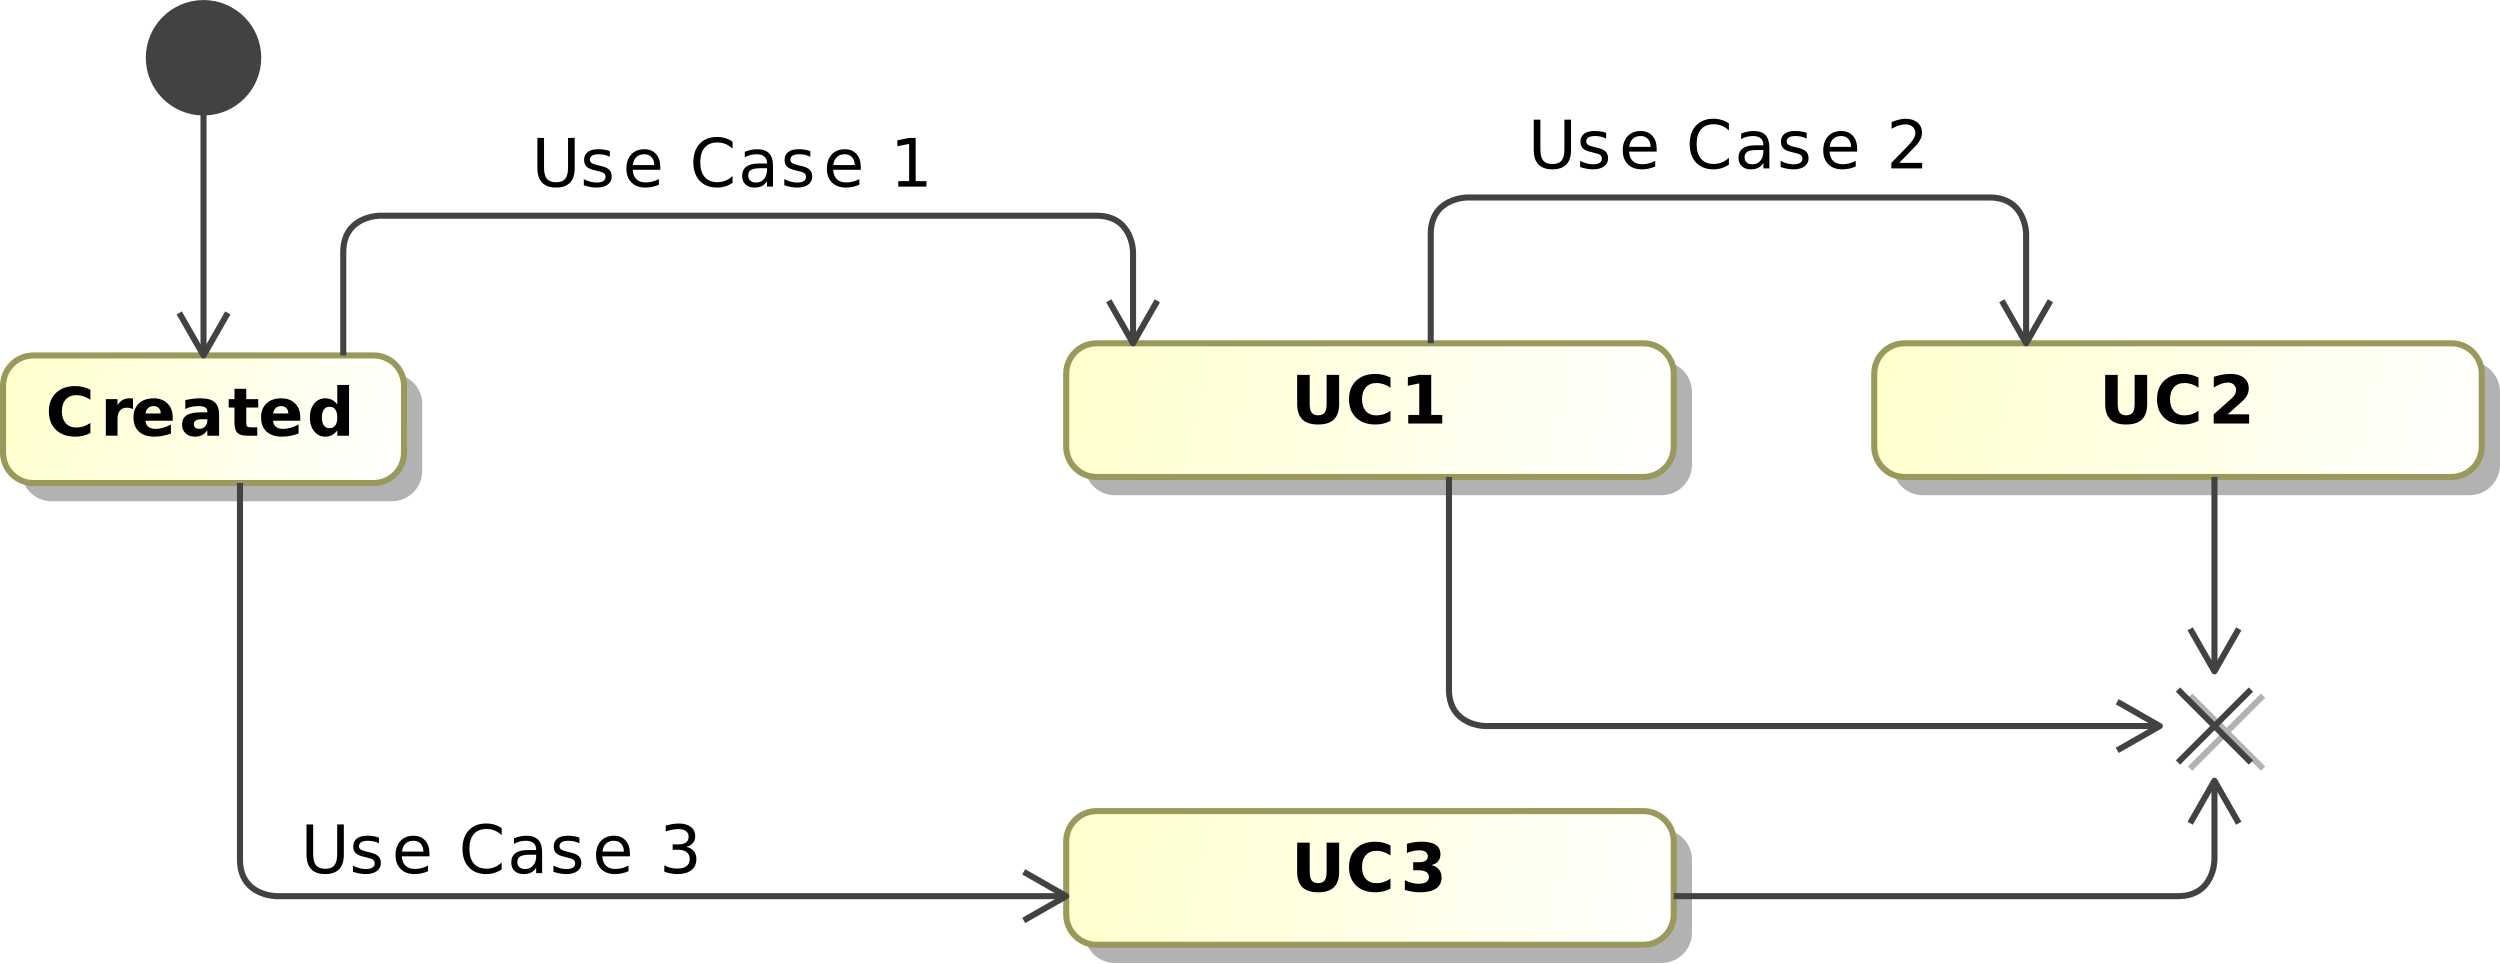
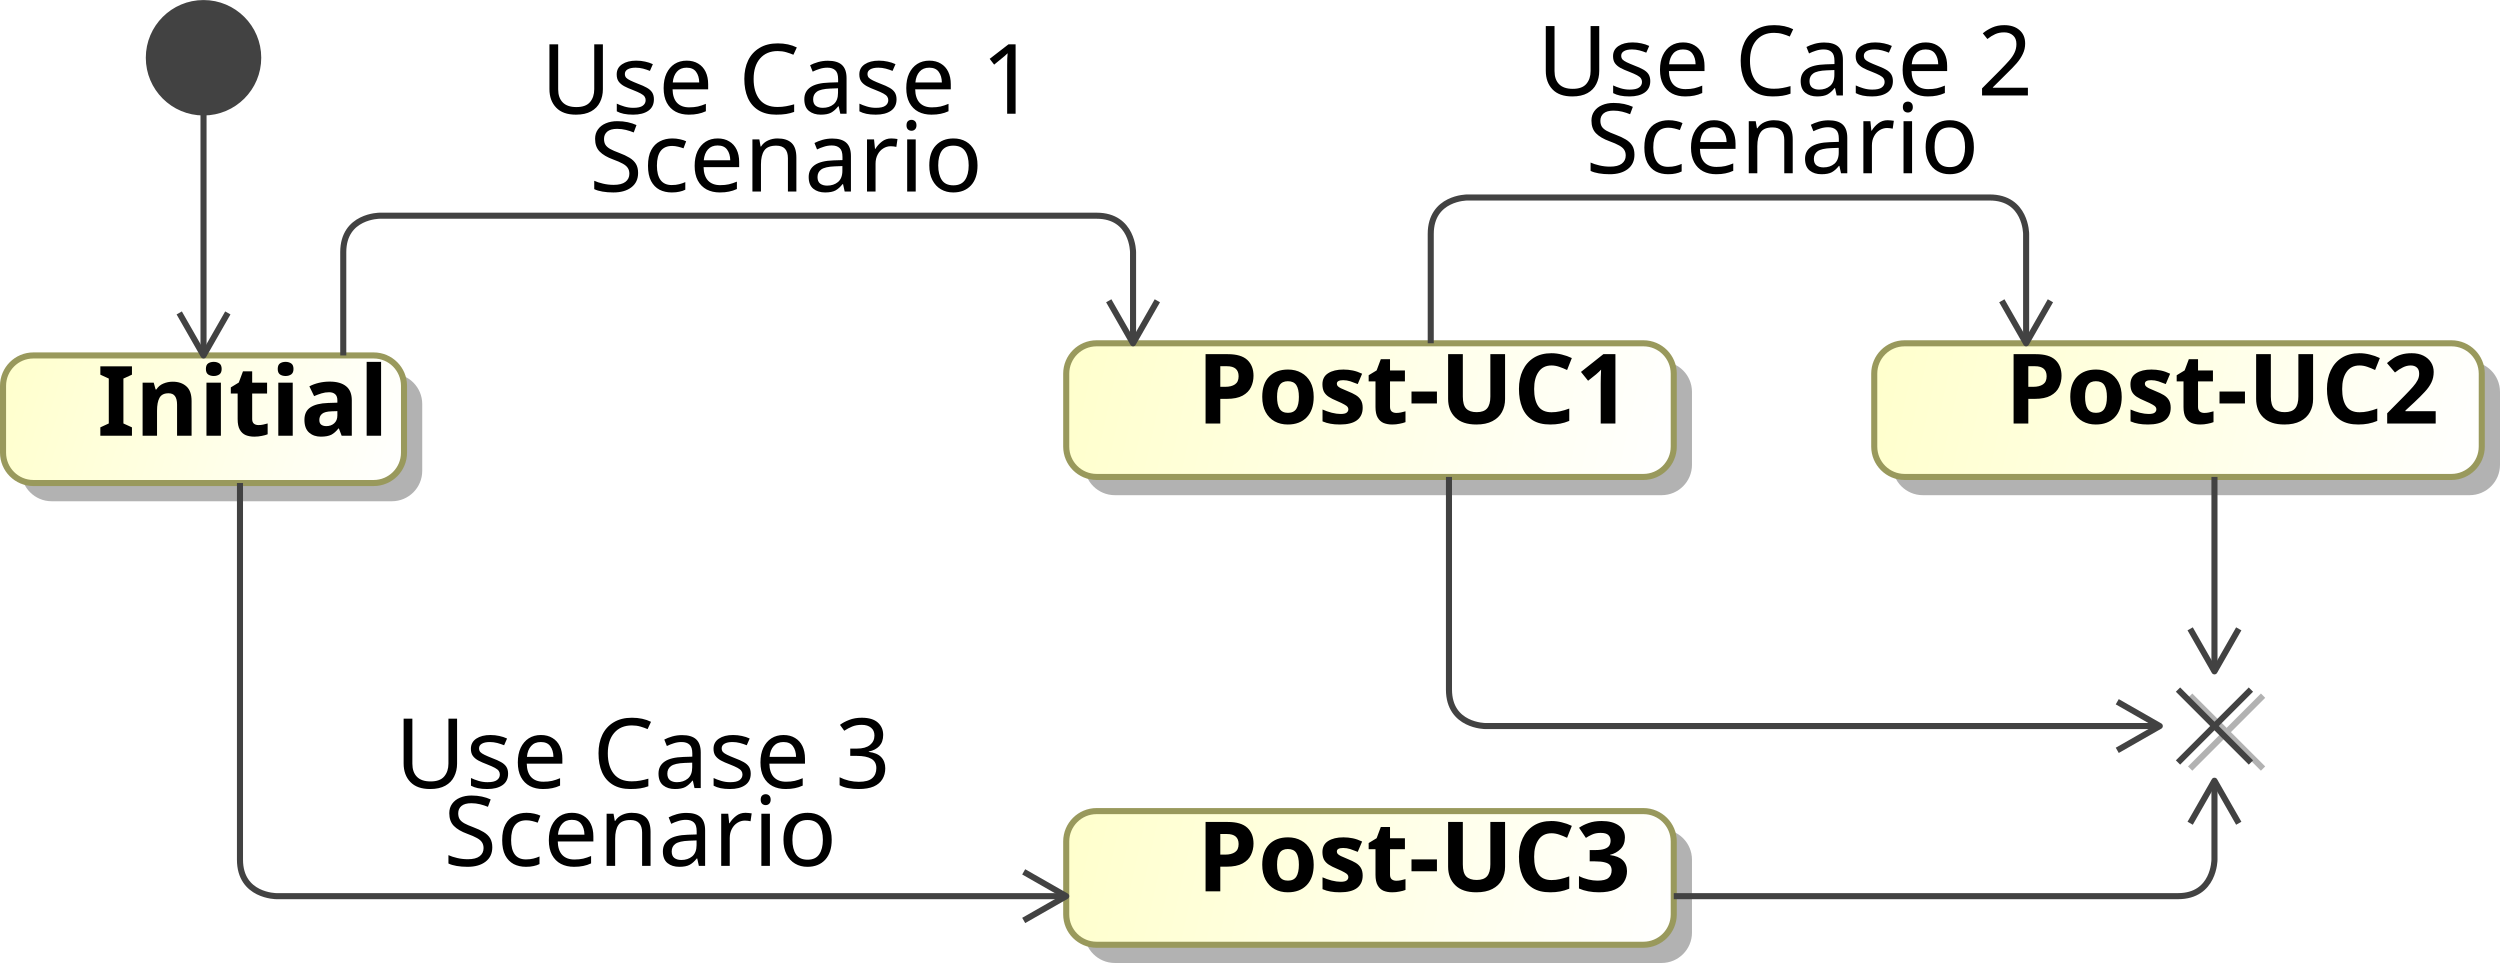
<svg xmlns="http://www.w3.org/2000/svg" width="4.286in" stroke-miterlimit="10" font-weight="normal" viewBox="0 0 411.5 158.5" height="1.651in" font-style="normal" font-size="12" id="svg2" version="1.1" style="font-style:normal;font-weight:normal;font-size:12px;font-family:Dialog;color-interpolation:auto;fill:#000000;fill-opacity:1;stroke:#000000;stroke-width:1;stroke-linecap:square;stroke-linejoin:miter;stroke-miterlimit:10;stroke-dasharray:none;stroke-dashoffset:0;stroke-opacity:1;color-rendering:auto;image-rendering:auto;shape-rendering:auto;text-rendering:auto">
  <defs id="genericDefs">
    <defs id="defs1">
-       <linearGradient spreadMethod="pad" id="linearGradient1" y2="134" y1="112" x2="450" gradientUnits="userSpaceOnUse" x1="350">
+       <linearGradient spreadMethod="pad" id="linearGradient1" y2="134" y1="112" x2="317" gradientUnits="userSpaceOnUse" x1="217">
        <stop id="stop9" offset="0%" stop-color="rgb(255,255,204)" stop-opacity="1" />
        <stop id="stop11" offset="100%" stop-color="white" stop-opacity="1" />
      </linearGradient>
-       <linearGradient spreadMethod="pad" id="linearGradient2" y2="211" y1="189" x2="317" gradientUnits="userSpaceOnUse" x1="217">
+       <linearGradient spreadMethod="pad" id="linearGradient2" y2="134" y1="112" x2="450" gradientUnits="userSpaceOnUse" x1="350">
        <stop id="stop14" offset="0%" stop-color="rgb(255,255,204)" stop-opacity="1" />
        <stop id="stop16" offset="100%" stop-color="white" stop-opacity="1" />
      </linearGradient>
-       <linearGradient spreadMethod="pad" id="linearGradient3" y2="134" y1="112" x2="317" gradientUnits="userSpaceOnUse" x1="217">
+       <linearGradient spreadMethod="pad" id="linearGradient3" y2="211" y1="189" x2="317" gradientUnits="userSpaceOnUse" x1="217">
        <stop id="stop19" offset="0%" stop-color="rgb(255,255,204)" stop-opacity="1" />
        <stop id="stop21" offset="100%" stop-color="white" stop-opacity="1" />
      </linearGradient>
      <linearGradient spreadMethod="pad" id="linearGradient4" y2="135" y1="114" x2="108" gradientUnits="userSpaceOnUse" x1="42">
        <stop id="stop24" offset="0%" stop-color="rgb(255,255,204)" stop-opacity="1" />
        <stop id="stop26" offset="100%" stop-color="white" stop-opacity="1" />
      </linearGradient>
      <clipPath id="clipPath1" clipPathUnits="userSpaceOnUse">
        <path id="path29" d="m 0,-5 485,0 0,251 L 0,246 0,-5 Z" />
      </clipPath>
      <clipPath id="clipPath2" clipPathUnits="userSpaceOnUse">
-         <path id="path32" d="M 263.942,-22.726 502.044,376.689 307.919,492.411 69.817,92.996 263.942,-22.726 Z" />
+         <path id="path32" d="M 209.578,-273.789 429.07,136.148 229.832,242.826 10.34,-167.112 209.578,-273.789 Z" />
      </clipPath>
    </defs>
  </defs>
-   <rect x="353" y="115" clip-path="url(#clipPath1)" width="100" rx="5" ry="5" height="22" id="rect66" style="fill:#b2b2b2;stroke:none;stroke-linecap:butt;stroke-linejoin:round;text-rendering:geometricPrecision" transform="translate(-41.5,-55.5)" />
-   <rect x="350" y="112" clip-path="url(#clipPath1)" width="100" rx="5" ry="5" height="22" id="rect68" style="fill:url(#linearGradient1);stroke:none;stroke-linecap:butt;stroke-linejoin:round;text-rendering:geometricPrecision" transform="translate(-41.5,-55.5)" />
-   <rect x="350" y="112" clip-path="url(#clipPath1)" width="100" rx="5" ry="5" height="22" id="rect70" style="fill:none;stroke:#99995c;stroke-linecap:butt;stroke-linejoin:round;text-rendering:geometricPrecision" transform="translate(-41.5,-55.5)" />
-   <path d="m 388.016,117.195 2.062,0 0,4.797 q 0,1 0.328,1.43 0.328,0.43 1.063,0.43 0.734,0 1.062,-0.43 0.328,-0.43 0.328,-1.43 l 0,-4.797 2.062,0 0,4.797 q 0,1.703 -0.852,2.539 -0.852,0.836 -2.602,0.836 -1.75,0 -2.602,-0.836 -0.852,-0.836 -0.852,-2.539 l 0,-4.797 z m 15.359,7.578 q -0.578,0.297 -1.195,0.445 -0.617,0.148 -1.289,0.148 -2,0 -3.172,-1.117 -1.172,-1.117 -1.172,-3.039 0,-1.922 1.172,-3.047 1.172,-1.125 3.172,-1.125 0.672,0 1.289,0.156 0.617,0.156 1.195,0.453 l 0,1.656 q -0.578,-0.391 -1.141,-0.578 -0.562,-0.188 -1.172,-0.188 -1.109,0 -1.742,0.711 -0.633,0.711 -0.633,1.961 0,1.234 0.633,1.945 0.633,0.711 1.742,0.711 0.609,0 1.172,-0.18 0.562,-0.18 1.141,-0.57 l 0,1.656 z m 4.797,-1.078 3.531,0 0,1.516 -5.828,0 0,-1.516 2.922,-2.594 q 0.391,-0.344 0.578,-0.688 0.188,-0.344 0.188,-0.703 0,-0.562 -0.375,-0.906 -0.375,-0.344 -1,-0.344 -0.484,0 -1.062,0.203 -0.578,0.203 -1.234,0.609 l 0,-1.75 q 0.703,-0.234 1.383,-0.359 0.68,-0.125 1.336,-0.125 1.438,0 2.234,0.641 0.797,0.641 0.797,1.766 0,0.656 -0.336,1.227 -0.336,0.57 -1.43,1.508 l -1.703,1.516 z" clip-path="url(#clipPath1)" id="path72" style="fill:#000000;stroke:none;stroke-linecap:butt;stroke-linejoin:round;text-rendering:geometricPrecision" transform="translate(-41.5,-55.5)" />
-   <rect x="220" y="192" clip-path="url(#clipPath1)" width="100" rx="5" ry="5" height="22" id="rect74" style="fill:#b2b2b2;stroke:none;stroke-linecap:butt;stroke-linejoin:round;text-rendering:geometricPrecision" transform="translate(-41.5,-55.5)" />
-   <rect x="217" y="189" clip-path="url(#clipPath1)" width="100" rx="5" ry="5" height="22" id="rect76" style="fill:url(#linearGradient2);stroke:none;stroke-linecap:butt;stroke-linejoin:round;text-rendering:geometricPrecision" transform="translate(-41.5,-55.5)" />
-   <rect x="217" y="189" clip-path="url(#clipPath1)" width="100" rx="5" ry="5" height="22" id="rect78" style="fill:none;stroke:#99995c;stroke-linecap:butt;stroke-linejoin:round;text-rendering:geometricPrecision" transform="translate(-41.5,-55.5)" />
-   <path d="m 255.016,194.195 2.062,0 0,4.797 q 0,1 0.328,1.43 0.328,0.43 1.063,0.43 0.734,0 1.062,-0.43 0.328,-0.43 0.328,-1.43 l 0,-4.797 2.062,0 0,4.797 q 0,1.703 -0.852,2.539 -0.852,0.836 -2.602,0.836 -1.75,0 -2.602,-0.836 -0.852,-0.836 -0.852,-2.539 l 0,-4.797 z m 15.359,7.578 q -0.578,0.297 -1.195,0.445 -0.617,0.148 -1.289,0.148 -2,0 -3.172,-1.117 -1.172,-1.117 -1.172,-3.039 0,-1.922 1.172,-3.047 1.172,-1.125 3.172,-1.125 0.672,0 1.289,0.156 0.617,0.156 1.195,0.453 l 0,1.656 q -0.578,-0.391 -1.141,-0.578 -0.562,-0.188 -1.172,-0.188 -1.109,0 -1.742,0.711 -0.633,0.711 -0.633,1.961 0,1.234 0.633,1.945 0.633,0.711 1.742,0.711 0.609,0 1.172,-0.18 0.562,-0.18 1.141,-0.57 l 0,1.656 z m 6.75,-3.891 q 0.812,0.219 1.234,0.734 0.422,0.516 0.422,1.312 0,1.203 -0.914,1.82 -0.914,0.617 -2.664,0.617 -0.625,0 -1.242,-0.102 -0.617,-0.102 -1.226,-0.289 l 0,-1.609 q 0.578,0.297 1.148,0.445 0.57,0.148 1.133,0.148 0.812,0 1.25,-0.289 0.438,-0.289 0.438,-0.82 0,-0.547 -0.445,-0.828 -0.445,-0.281 -1.32,-0.281 l -0.828,0 0,-1.328 0.875,0 q 0.781,0 1.156,-0.242 0.375,-0.242 0.375,-0.742 0,-0.469 -0.367,-0.719 -0.367,-0.25 -1.039,-0.25 -0.5,0 -1.016,0.109 -0.516,0.109 -1.016,0.328 l 0,-1.516 q 0.609,-0.172 1.211,-0.258 0.602,-0.086 1.18,-0.086 1.562,0 2.344,0.516 0.781,0.516 0.781,1.547 0,0.703 -0.375,1.156 -0.375,0.453 -1.094,0.625 z" clip-path="url(#clipPath1)" id="path80" style="fill:#000000;stroke:none;stroke-linecap:butt;stroke-linejoin:round;text-rendering:geometricPrecision" transform="translate(-41.5,-55.5)" />
-   <rect x="220" y="115" clip-path="url(#clipPath1)" width="100" rx="5" ry="5" height="22" id="rect82" style="fill:#b2b2b2;stroke:none;stroke-linecap:butt;stroke-linejoin:round;text-rendering:geometricPrecision" transform="translate(-41.5,-55.5)" />
-   <rect x="217" y="112" clip-path="url(#clipPath1)" width="100" rx="5" ry="5" height="22" id="rect84" style="fill:url(#linearGradient3);stroke:none;stroke-linecap:butt;stroke-linejoin:round;text-rendering:geometricPrecision" transform="translate(-41.5,-55.5)" />
-   <rect x="217" y="112" clip-path="url(#clipPath1)" width="100" rx="5" ry="5" height="22" id="rect86" style="fill:none;stroke:#99995c;stroke-linecap:butt;stroke-linejoin:round;text-rendering:geometricPrecision" transform="translate(-41.5,-55.5)" />
-   <path d="m 255.016,117.195 2.062,0 0,4.797 q 0,1 0.328,1.43 0.328,0.43 1.063,0.43 0.734,0 1.062,-0.43 0.328,-0.43 0.328,-1.43 l 0,-4.797 2.062,0 0,4.797 q 0,1.703 -0.852,2.539 -0.852,0.836 -2.602,0.836 -1.75,0 -2.602,-0.836 -0.852,-0.836 -0.852,-2.539 l 0,-4.797 z m 15.359,7.578 q -0.578,0.297 -1.195,0.445 -0.617,0.148 -1.289,0.148 -2,0 -3.172,-1.117 -1.172,-1.117 -1.172,-3.039 0,-1.922 1.172,-3.047 1.172,-1.125 3.172,-1.125 0.672,0 1.289,0.156 0.617,0.156 1.195,0.453 l 0,1.656 q -0.578,-0.391 -1.141,-0.578 -0.562,-0.188 -1.172,-0.188 -1.109,0 -1.742,0.711 -0.633,0.711 -0.633,1.961 0,1.234 0.633,1.945 0.633,0.711 1.742,0.711 0.609,0 1.172,-0.18 0.562,-0.18 1.141,-0.57 l 0,1.656 z m 2.922,-0.984 1.812,0 0,-5.188 -1.875,0.391 0,-1.406 1.875,-0.391 1.969,0 0,6.594 1.812,0 0,1.422 -5.594,0 0,-1.422 z" clip-path="url(#clipPath1)" id="path88" style="fill:#000000;stroke:none;stroke-linecap:butt;stroke-linejoin:round;text-rendering:geometricPrecision" transform="translate(-41.5,-55.5)" />
-   <rect x="45" y="117" clip-path="url(#clipPath1)" width="66" rx="5" ry="5" height="21" id="rect90" style="fill:#b2b2b2;stroke:none;stroke-linecap:butt;stroke-linejoin:round;text-rendering:geometricPrecision" transform="translate(-41.5,-55.5)" />
-   <rect x="42" y="114" clip-path="url(#clipPath1)" width="66" rx="5" ry="5" height="21" id="rect92" style="fill:url(#linearGradient4);stroke:none;stroke-linecap:butt;stroke-linejoin:round;text-rendering:geometricPrecision" transform="translate(-41.5,-55.5)" />
-   <rect x="42" y="114" clip-path="url(#clipPath1)" width="66" rx="5" ry="5" height="21" id="rect94" style="fill:none;stroke:#99995c;stroke-linecap:butt;stroke-linejoin:round;text-rendering:geometricPrecision" transform="translate(-41.5,-55.5)" />
-   <path d="m 56.375,126.773 q -0.578,0.297 -1.195,0.445 -0.617,0.148 -1.289,0.148 -2,0 -3.172,-1.117 -1.172,-1.117 -1.172,-3.039 0,-1.922 1.172,-3.047 1.172,-1.125 3.172,-1.125 0.672,0 1.289,0.156 0.617,0.156 1.195,0.453 l 0,1.656 q -0.578,-0.391 -1.141,-0.578 -0.562,-0.188 -1.172,-0.188 -1.109,0 -1.742,0.711 -0.633,0.711 -0.633,1.961 0,1.234 0.633,1.945 0.633,0.711 1.742,0.711 0.609,0 1.172,-0.18 0.562,-0.18 1.141,-0.57 l 0,1.656 z m 7.016,-3.938 q -0.25,-0.125 -0.5,-0.18 -0.25,-0.055 -0.5,-0.055 -0.75,0 -1.148,0.476 -0.398,0.477 -0.398,1.367 l 0,2.766 -1.922,0 0,-6.016 1.922,0 0,0.984 q 0.375,-0.594 0.852,-0.859 0.477,-0.266 1.149,-0.266 0.109,0 0.219,0.008 0.109,0.008 0.328,0.023 l 0,1.75 z m 6.531,1.344 0,0.562 -4.484,0 q 0.062,0.672 0.484,1.008 0.422,0.336 1.172,0.336 0.609,0 1.242,-0.18 0.633,-0.18 1.305,-0.539 l 0,1.484 q -0.672,0.25 -1.359,0.383 -0.687,0.133 -1.359,0.133 -1.641,0 -2.547,-0.828 -0.906,-0.828 -0.906,-2.328 0,-1.469 0.891,-2.312 0.891,-0.844 2.453,-0.844 1.406,0 2.258,0.852 0.852,0.852 0.852,2.273 z m -1.969,-0.625 q 0,-0.562 -0.32,-0.891 -0.32,-0.328 -0.836,-0.328 -0.562,0 -0.906,0.312 -0.344,0.312 -0.438,0.906 l 2.5,0 z m 6.672,0.953 q -0.609,0 -0.914,0.203 -0.305,0.203 -0.305,0.594 0,0.375 0.25,0.578 0.25,0.203 0.672,0.203 0.547,0 0.922,-0.391 0.375,-0.391 0.375,-0.969 l 0,-0.219 -1,0 z m 2.938,-0.734 0,3.438 -1.938,0 0,-0.891 q -0.391,0.547 -0.875,0.797 -0.484,0.25 -1.172,0.25 -0.938,0 -1.523,-0.547 -0.586,-0.547 -0.586,-1.422 0,-1.047 0.727,-1.539 0.727,-0.492 2.289,-0.492 l 1.141,0 0,-0.156 q 0,-0.453 -0.359,-0.664 -0.359,-0.211 -1.125,-0.211 -0.625,0 -1.156,0.117 -0.531,0.117 -0.984,0.367 l 0,-1.469 q 0.609,-0.141 1.234,-0.219 0.625,-0.078 1.25,-0.078 1.625,0 2.352,0.641 0.727,0.641 0.727,2.078 z m 4.469,-4.281 0,1.703 1.969,0 0,1.375 -1.969,0 0,2.547 q 0,0.422 0.164,0.57 0.164,0.148 0.648,0.148 l 1,0 0,1.375 -1.656,0 q -1.141,0 -1.617,-0.476 -0.476,-0.477 -0.476,-1.617 l 0,-2.547 -0.953,0 0,-1.375 0.953,0 0,-1.703 1.937,0 z m 8.891,4.688 0,0.562 -4.484,0 q 0.062,0.672 0.484,1.008 0.422,0.336 1.172,0.336 0.609,0 1.242,-0.18 0.633,-0.18 1.305,-0.539 l 0,1.484 q -0.672,0.25 -1.359,0.383 -0.687,0.133 -1.359,0.133 -1.641,0 -2.547,-0.828 -0.906,-0.828 -0.906,-2.328 0,-1.469 0.891,-2.312 0.891,-0.844 2.453,-0.844 1.406,0 2.258,0.852 0.852,0.852 0.852,2.273 z m -1.969,-0.625 q 0,-0.562 -0.32,-0.891 -0.32,-0.328 -0.836,-0.328 -0.562,0 -0.906,0.312 -0.344,0.312 -0.438,0.906 l 2.5,0 z m 8.062,-1.484 0,-3.219 1.938,0 0,8.359 -1.938,0 0,-0.875 q -0.391,0.531 -0.875,0.781 -0.484,0.25 -1.109,0.25 -1.109,0 -1.82,-0.883 -0.711,-0.883 -0.711,-2.273 0,-1.391 0.711,-2.273 0.711,-0.883 1.82,-0.883 0.625,0 1.109,0.25 0.484,0.25 0.875,0.766 z m -1.266,3.906 q 0.609,0 0.938,-0.453 0.328,-0.453 0.328,-1.312 0,-0.859 -0.328,-1.312 -0.328,-0.453 -0.938,-0.453 -0.609,0 -0.938,0.453 -0.328,0.453 -0.328,1.312 0,0.859 0.328,1.312 0.328,0.453 0.938,0.453 z" clip-path="url(#clipPath1)" id="path96" style="fill:#000000;stroke:none;stroke-linecap:butt;stroke-linejoin:round;text-rendering:geometricPrecision" transform="translate(-41.5,-55.5)" />
-   <line clip-path="url(#clipPath1)" x1="402" x2="414" y1="170" y2="182" id="line98" style="fill:none;stroke:#b2b2b2;stroke-linecap:butt;stroke-linejoin:round;text-rendering:geometricPrecision" transform="translate(-41.5,-55.5)" />
-   <line clip-path="url(#clipPath1)" x1="414" x2="402" y1="170" y2="182" id="line100" style="fill:none;stroke:#b2b2b2;stroke-linecap:butt;stroke-linejoin:round;text-rendering:geometricPrecision" transform="translate(-41.5,-55.5)" />
-   <line y2="181" x1="400" clip-path="url(#clipPath1)" x2="412" y1="169" id="line102" style="fill:none;stroke:#424242;stroke-linecap:butt;stroke-linejoin:round;text-rendering:geometricPrecision" transform="translate(-41.5,-55.5)" />
-   <line y2="181" x1="412" clip-path="url(#clipPath1)" x2="400" y1="169" id="line104" style="fill:none;stroke:#424242;stroke-linecap:butt;stroke-linejoin:round;text-rendering:geometricPrecision" transform="translate(-41.5,-55.5)" />
-   <circle r="9" clip-path="url(#clipPath1)" cx="75" cy="65" id="circle106" style="fill:#424242;stroke:none;stroke-linecap:butt;stroke-linejoin:round;text-rendering:geometricPrecision" transform="translate(-41.5,-55.5)" />
-   <circle r="9" clip-path="url(#clipPath1)" cx="75" cy="65" id="circle108" style="fill:none;stroke:#424242;stroke-linecap:butt;stroke-linejoin:round;text-rendering:geometricPrecision" transform="translate(-41.5,-55.5)" />
-   <path d="m 210,207 7,-4 -7,-4" clip-path="url(#clipPath1)" id="path110" style="fill:none;stroke:#424242;stroke-linecap:butt;stroke-linejoin:round;text-rendering:geometricPrecision" transform="translate(-41.5,-55.5)" />
-   <path d="m 217,203 -130,0 c 0,0 -6,0 -6,-6 m 0,0 0,-62" clip-path="url(#clipPath1)" id="path112" style="fill:none;stroke:#424242;stroke-linecap:butt;stroke-linejoin:round;text-rendering:geometricPrecision" transform="translate(-41.5,-55.5)" />
-   <path d="m 91.953,191.195 1.094,0 0,4.875 q 0,1.281 0.469,1.852 0.469,0.57 1.516,0.57 1.047,0 1.508,-0.57 Q 97,197.351 97,196.07 l 0,-4.875 1.094,0 0,5 q 0,1.578 -0.773,2.375 -0.773,0.797 -2.289,0.797 -1.516,0 -2.297,-0.797 -0.781,-0.797 -0.781,-2.375 l 0,-5 z m 11.922,2.172 0,0.938 q -0.422,-0.219 -0.875,-0.32 -0.453,-0.102 -0.938,-0.102 -0.734,0 -1.102,0.227 -0.367,0.227 -0.367,0.664 0,0.344 0.266,0.539 0.266,0.195 1.062,0.383 l 0.328,0.078 q 1.062,0.219 1.5,0.633 0.438,0.414 0.438,1.148 0,0.828 -0.656,1.32 -0.656,0.492 -1.828,0.492 -0.484,0 -1.008,-0.094 -0.523,-0.094 -1.101,-0.281 l 0,-1.016 q 0.547,0.281 1.078,0.422 0.531,0.141 1.062,0.141 0.688,0 1.062,-0.242 0.375,-0.242 0.375,-0.664 0,-0.406 -0.266,-0.625 -0.266,-0.219 -1.187,-0.406 l -0.344,-0.094 q -0.922,-0.188 -1.328,-0.586 -0.406,-0.399 -0.406,-1.102 0,-0.844 0.602,-1.305 0.602,-0.461 1.711,-0.461 0.547,0 1.031,0.078 0.484,0.078 0.891,0.234 z m 8.312,2.594 0,0.484 -4.547,0 q 0.062,1.016 0.609,1.547 0.547,0.531 1.531,0.531 0.578,0 1.109,-0.141 0.531,-0.141 1.062,-0.406 l 0,0.922 q -0.531,0.234 -1.094,0.352 -0.562,0.117 -1.125,0.117 -1.453,0 -2.289,-0.836 -0.836,-0.836 -0.836,-2.273 0,-1.469 0.797,-2.336 0.797,-0.867 2.156,-0.867 1.203,0 1.914,0.781 0.711,0.781 0.711,2.125 z m -1,-0.297 q 0,-0.812 -0.445,-1.297 -0.445,-0.484 -1.18,-0.484 -0.828,0 -1.32,0.469 -0.492,0.469 -0.57,1.312 l 3.516,0 z m 12.891,-3.859 0,1.156 q -0.547,-0.516 -1.164,-0.766 -0.617,-0.25 -1.32,-0.25 -1.375,0 -2.102,0.836 -0.727,0.836 -0.727,2.43 0,1.578 0.727,2.422 0.727,0.844 2.102,0.844 0.703,0 1.32,-0.25 0.617,-0.25 1.164,-0.766 l 0,1.125 q -0.562,0.391 -1.195,0.586 -0.633,0.195 -1.352,0.195 -1.812,0 -2.859,-1.117 -1.047,-1.117 -1.047,-3.039 0,-1.938 1.047,-3.055 1.047,-1.117 2.859,-1.117 0.719,0 1.359,0.195 0.641,0.195 1.188,0.57 z m 4.688,4.375 q -1.188,0 -1.648,0.281 -0.461,0.281 -0.461,0.938 0,0.516 0.344,0.828 0.344,0.312 0.938,0.312 0.828,0 1.32,-0.586 0.492,-0.586 0.492,-1.539 l 0,-0.234 -0.984,0 z m 1.969,-0.406 0,3.438 -0.984,0 0,-0.906 q -0.328,0.547 -0.836,0.805 -0.508,0.258 -1.242,0.258 -0.922,0 -1.469,-0.516 -0.547,-0.516 -0.547,-1.391 0,-1.016 0.68,-1.531 0.68,-0.516 2.039,-0.516 l 1.375,0 0,-0.094 q 0,-0.688 -0.445,-1.062 -0.445,-0.375 -1.258,-0.375 -0.516,0 -1.008,0.125 -0.492,0.125 -0.945,0.375 l 0,-0.906 q 0.547,-0.219 1.062,-0.32 0.516,-0.102 0.984,-0.102 1.312,0 1.953,0.672 0.641,0.672 0.641,2.047 z m 6.141,-2.406 0,0.938 q -0.422,-0.219 -0.875,-0.32 -0.453,-0.102 -0.938,-0.102 -0.734,0 -1.102,0.227 -0.367,0.227 -0.367,0.664 0,0.344 0.266,0.539 0.266,0.195 1.062,0.383 l 0.328,0.078 q 1.062,0.219 1.5,0.633 0.438,0.414 0.438,1.148 0,0.828 -0.656,1.32 -0.656,0.492 -1.828,0.492 -0.484,0 -1.008,-0.094 -0.523,-0.094 -1.101,-0.281 l 0,-1.016 q 0.547,0.281 1.078,0.422 0.531,0.141 1.062,0.141 0.688,0 1.062,-0.242 0.375,-0.242 0.375,-0.664 0,-0.406 -0.266,-0.625 -0.266,-0.219 -1.187,-0.406 l -0.344,-0.094 q -0.922,-0.188 -1.328,-0.586 -0.406,-0.399 -0.406,-1.102 0,-0.844 0.602,-1.305 0.602,-0.461 1.711,-0.461 0.547,0 1.031,0.078 0.484,0.078 0.891,0.234 z m 8.312,2.594 0,0.484 -4.547,0 q 0.062,1.016 0.609,1.547 0.547,0.531 1.531,0.531 0.578,0 1.109,-0.141 0.531,-0.141 1.062,-0.406 l 0,0.922 q -0.531,0.234 -1.094,0.352 -0.562,0.117 -1.125,0.117 -1.453,0 -2.289,-0.836 -0.836,-0.836 -0.836,-2.273 0,-1.469 0.797,-2.336 0.797,-0.867 2.156,-0.867 1.203,0 1.914,0.781 0.711,0.781 0.711,2.125 z m -1,-0.297 q 0,-0.812 -0.445,-1.297 -0.445,-0.484 -1.18,-0.484 -0.828,0 -1.32,0.469 -0.492,0.469 -0.57,1.312 l 3.516,0 z m 10.281,-0.781 q 0.781,0.172 1.219,0.695 0.438,0.523 0.438,1.305 0,1.188 -0.82,1.836 -0.82,0.648 -2.32,0.648 -0.516,0 -1.047,-0.102 -0.531,-0.102 -1.094,-0.289 l 0,-1.062 q 0.453,0.266 0.984,0.406 0.531,0.141 1.125,0.141 1.016,0 1.547,-0.406 0.531,-0.406 0.531,-1.172 0,-0.719 -0.492,-1.117 -0.492,-0.398 -1.383,-0.398 l -0.937,0 0,-0.891 0.984,0 q 0.797,0 1.219,-0.32 0.422,-0.32 0.422,-0.914 0,-0.625 -0.438,-0.953 -0.437,-0.328 -1.25,-0.328 -0.437,0 -0.953,0.094 -0.516,0.094 -1.125,0.297 l 0,-0.969 q 0.625,-0.172 1.164,-0.258 0.539,-0.086 1.008,-0.086 1.234,0 1.961,0.562 0.727,0.562 0.727,1.531 0,0.656 -0.383,1.117 -0.383,0.461 -1.086,0.633 z" clip-path="url(#clipPath1)" id="path114" style="fill:#000000;stroke:none;stroke-linecap:butt;stroke-linejoin:round;text-rendering:geometricPrecision" transform="translate(-41.5,-55.5)" />
-   <path d="m 224,105 4,7 4,-7" clip-path="url(#clipPath1)" id="path116" style="fill:none;stroke:#424242;stroke-linecap:butt;stroke-linejoin:round;text-rendering:geometricPrecision" transform="translate(-41.5,-55.5)" />
-   <path d="m 228,112 0,-15 c 0,0 0,-6 -6,-6 m 0,0 -118,0 c 0,0 -6,0 -6,6 m 0,0 0,17" clip-path="url(#clipPath1)" id="path118" style="fill:none;stroke:#424242;stroke-linecap:butt;stroke-linejoin:round;text-rendering:geometricPrecision" transform="translate(-41.5,-55.5)" />
-   <path d="m 129.953,78.195 1.094,0 0,4.875 q 0,1.281 0.469,1.852 0.469,0.57 1.516,0.57 1.047,0 1.508,-0.57 Q 135,84.351 135,83.07 l 0,-4.875 1.094,0 0,5 q 0,1.578 -0.773,2.375 -0.773,0.797 -2.289,0.797 -1.516,0 -2.297,-0.797 -0.781,-0.797 -0.781,-2.375 l 0,-5 z m 11.922,2.172 0,0.938 q -0.422,-0.219 -0.875,-0.32 -0.453,-0.102 -0.938,-0.102 -0.734,0 -1.102,0.227 -0.367,0.227 -0.367,0.664 0,0.344 0.266,0.539 0.266,0.195 1.062,0.383 l 0.328,0.078 q 1.062,0.219 1.5,0.633 0.438,0.414 0.438,1.148 0,0.828 -0.656,1.32 -0.656,0.492 -1.828,0.492 -0.484,0 -1.008,-0.094 -0.523,-0.094 -1.101,-0.281 l 0,-1.016 q 0.547,0.281 1.078,0.422 0.531,0.141 1.062,0.141 0.688,0 1.062,-0.242 0.375,-0.242 0.375,-0.664 0,-0.406 -0.266,-0.625 -0.266,-0.219 -1.187,-0.406 l -0.344,-0.094 q -0.922,-0.188 -1.328,-0.586 -0.406,-0.399 -0.406,-1.102 0,-0.844 0.602,-1.305 0.602,-0.461 1.711,-0.461 0.547,0 1.031,0.078 0.484,0.078 0.891,0.234 z m 8.312,2.594 0,0.484 -4.547,0 q 0.062,1.016 0.609,1.547 0.547,0.531 1.531,0.531 0.578,0 1.109,-0.141 0.531,-0.141 1.062,-0.406 l 0,0.922 q -0.531,0.234 -1.094,0.352 -0.562,0.117 -1.125,0.117 -1.453,0 -2.289,-0.836 -0.836,-0.836 -0.836,-2.273 0,-1.469 0.797,-2.336 0.797,-0.867 2.156,-0.867 1.203,0 1.914,0.781 0.711,0.781 0.711,2.125 z m -1,-0.297 q 0,-0.812 -0.445,-1.297 -0.445,-0.484 -1.18,-0.484 -0.828,0 -1.32,0.469 -0.492,0.469 -0.57,1.312 l 3.516,0 z m 12.891,-3.859 0,1.156 q -0.547,-0.516 -1.164,-0.766 -0.617,-0.25 -1.32,-0.25 -1.375,0 -2.102,0.836 -0.727,0.836 -0.727,2.43 0,1.578 0.727,2.422 0.727,0.844 2.102,0.844 0.703,0 1.32,-0.25 0.617,-0.25 1.164,-0.766 l 0,1.125 q -0.562,0.391 -1.195,0.586 -0.633,0.195 -1.352,0.195 -1.812,0 -2.859,-1.117 -1.047,-1.117 -1.047,-3.039 0,-1.938 1.047,-3.055 1.047,-1.117 2.859,-1.117 0.719,0 1.359,0.195 0.641,0.195 1.188,0.57 z m 4.688,4.375 q -1.188,0 -1.648,0.281 -0.461,0.281 -0.461,0.938 0,0.516 0.344,0.828 0.344,0.312 0.938,0.312 0.828,0 1.32,-0.586 0.492,-0.586 0.492,-1.539 l 0,-0.234 -0.984,0 z m 1.969,-0.406 0,3.438 -0.984,0 0,-0.906 q -0.328,0.547 -0.836,0.805 -0.508,0.258 -1.242,0.258 -0.922,0 -1.469,-0.516 -0.547,-0.516 -0.547,-1.391 0,-1.016 0.68,-1.531 0.68,-0.516 2.039,-0.516 l 1.375,0 0,-0.094 q 0,-0.688 -0.445,-1.062 -0.445,-0.375 -1.258,-0.375 -0.516,0 -1.008,0.125 -0.492,0.125 -0.945,0.375 l 0,-0.906 q 0.547,-0.219 1.062,-0.32 0.516,-0.102 0.984,-0.102 1.312,0 1.953,0.672 0.641,0.672 0.641,2.047 z m 6.141,-2.406 0,0.938 q -0.422,-0.219 -0.875,-0.32 -0.453,-0.102 -0.938,-0.102 -0.734,0 -1.102,0.227 -0.367,0.227 -0.367,0.664 0,0.344 0.266,0.539 0.266,0.195 1.062,0.383 l 0.328,0.078 q 1.062,0.219 1.5,0.633 0.438,0.414 0.438,1.148 0,0.828 -0.656,1.32 -0.656,0.492 -1.828,0.492 -0.484,0 -1.008,-0.094 -0.523,-0.094 -1.101,-0.281 l 0,-1.016 q 0.547,0.281 1.078,0.422 0.531,0.141 1.062,0.141 0.688,0 1.062,-0.242 0.375,-0.242 0.375,-0.664 0,-0.406 -0.266,-0.625 -0.266,-0.219 -1.187,-0.406 l -0.344,-0.094 q -0.922,-0.188 -1.328,-0.586 -0.406,-0.399 -0.406,-1.102 0,-0.844 0.602,-1.305 0.602,-0.461 1.711,-0.461 0.547,0 1.031,0.078 0.484,0.078 0.891,0.234 z m 8.312,2.594 0,0.484 -4.547,0 q 0.062,1.016 0.609,1.547 0.547,0.531 1.531,0.531 0.578,0 1.109,-0.141 0.531,-0.141 1.062,-0.406 l 0,0.922 q -0.531,0.234 -1.094,0.352 -0.562,0.117 -1.125,0.117 -1.453,0 -2.289,-0.836 -0.836,-0.836 -0.836,-2.273 0,-1.469 0.797,-2.336 0.797,-0.867 2.156,-0.867 1.203,0 1.914,0.781 0.711,0.781 0.711,2.125 z m -1,-0.297 q 0,-0.812 -0.445,-1.297 -0.445,-0.484 -1.18,-0.484 -0.828,0 -1.32,0.469 -0.492,0.469 -0.57,1.312 l 3.516,0 z m 7.172,2.641 1.781,0 0,-6.125 -1.938,0.391 0,-0.984 1.922,-0.391 1.094,0 0,7.109 1.766,0 0,0.906 -4.625,0 0,-0.906 z" clip-path="url(#clipPath1)" id="path120" style="fill:#000000;stroke:none;stroke-linecap:butt;stroke-linejoin:round;text-rendering:geometricPrecision" transform="translate(-41.5,-55.5)" />
-   <path d="m 390,179 7,-4 -7,-4" clip-path="url(#clipPath1)" id="path122" style="fill:none;stroke:#424242;stroke-linecap:butt;stroke-linejoin:round;text-rendering:geometricPrecision" transform="translate(-41.5,-55.5)" />
-   <path d="m 397,175 -111,0 c 0,0 -6,0 -6,-6 m 0,0 0,-35" clip-path="url(#clipPath1)" id="path124" style="fill:none;stroke:#424242;stroke-linecap:butt;stroke-linejoin:round;text-rendering:geometricPrecision" transform="translate(-41.5,-55.5)" />
-   <path d="m 371,105 4,7 4,-7" clip-path="url(#clipPath1)" id="path126" style="fill:none;stroke:#424242;stroke-linecap:butt;stroke-linejoin:round;text-rendering:geometricPrecision" transform="translate(-41.5,-55.5)" />
-   <path d="m 375,112 0,-18 c 0,0 0,-6 -6,-6 m 0,0 -86,0 c 0,0 -6,0 -6,6 m 0,0 0,18" clip-path="url(#clipPath1)" id="path128" style="fill:none;stroke:#424242;stroke-linecap:butt;stroke-linejoin:round;text-rendering:geometricPrecision" transform="translate(-41.5,-55.5)" />
-   <path d="m 293.953,75.195 1.094,0 0,4.875 q 0,1.281 0.469,1.852 0.469,0.57 1.516,0.57 1.047,0 1.508,-0.57 Q 299,81.351 299,80.07 l 0,-4.875 1.094,0 0,5 q 0,1.578 -0.773,2.375 -0.773,0.797 -2.289,0.797 -1.516,0 -2.297,-0.797 -0.781,-0.797 -0.781,-2.375 l 0,-5 z m 11.922,2.172 0,0.938 q -0.422,-0.219 -0.875,-0.32 -0.453,-0.102 -0.938,-0.102 -0.734,0 -1.102,0.227 -0.367,0.227 -0.367,0.664 0,0.344 0.266,0.539 0.266,0.195 1.062,0.383 l 0.328,0.078 q 1.062,0.219 1.5,0.633 0.438,0.414 0.438,1.148 0,0.828 -0.656,1.32 -0.656,0.492 -1.828,0.492 -0.484,0 -1.008,-0.094 -0.523,-0.094 -1.101,-0.281 l 0,-1.016 q 0.547,0.281 1.078,0.422 0.531,0.141 1.062,0.141 0.688,0 1.062,-0.242 0.375,-0.242 0.375,-0.664 0,-0.406 -0.266,-0.625 -0.266,-0.219 -1.187,-0.406 l -0.344,-0.094 q -0.922,-0.188 -1.328,-0.586 -0.406,-0.399 -0.406,-1.102 0,-0.844 0.602,-1.305 0.602,-0.461 1.711,-0.461 0.547,0 1.031,0.078 0.484,0.078 0.891,0.234 z m 8.312,2.594 0,0.484 -4.547,0 q 0.062,1.016 0.609,1.547 0.547,0.531 1.531,0.531 0.578,0 1.109,-0.141 0.531,-0.141 1.062,-0.406 l 0,0.922 q -0.531,0.234 -1.094,0.352 -0.562,0.117 -1.125,0.117 -1.453,0 -2.289,-0.836 -0.836,-0.836 -0.836,-2.273 0,-1.469 0.797,-2.336 0.797,-0.867 2.156,-0.867 1.203,0 1.914,0.781 0.711,0.781 0.711,2.125 z m -1,-0.297 q 0,-0.812 -0.445,-1.297 -0.445,-0.484 -1.18,-0.484 -0.828,0 -1.32,0.469 -0.492,0.469 -0.57,1.312 l 3.516,0 z m 12.891,-3.859 0,1.156 q -0.547,-0.516 -1.164,-0.766 -0.617,-0.25 -1.32,-0.25 -1.375,0 -2.102,0.836 -0.727,0.836 -0.727,2.43 0,1.578 0.727,2.422 0.727,0.844 2.102,0.844 0.703,0 1.32,-0.25 0.617,-0.25 1.164,-0.766 l 0,1.125 q -0.562,0.391 -1.195,0.586 -0.633,0.195 -1.352,0.195 -1.812,0 -2.859,-1.117 -1.047,-1.117 -1.047,-3.039 0,-1.938 1.047,-3.055 1.047,-1.117 2.859,-1.117 0.719,0 1.359,0.195 0.641,0.195 1.188,0.57 z m 4.688,4.375 q -1.188,0 -1.648,0.281 -0.461,0.281 -0.461,0.938 0,0.516 0.344,0.828 0.344,0.312 0.938,0.312 0.828,0 1.32,-0.586 0.492,-0.586 0.492,-1.539 l 0,-0.234 -0.984,0 z m 1.969,-0.406 0,3.438 -0.984,0 0,-0.906 q -0.328,0.547 -0.836,0.805 -0.508,0.258 -1.242,0.258 -0.922,0 -1.469,-0.516 -0.547,-0.516 -0.547,-1.391 0,-1.016 0.68,-1.531 0.68,-0.516 2.039,-0.516 l 1.375,0 0,-0.094 q 0,-0.688 -0.445,-1.062 -0.445,-0.375 -1.258,-0.375 -0.516,0 -1.008,0.125 -0.492,0.125 -0.945,0.375 l 0,-0.906 q 0.547,-0.219 1.062,-0.32 0.516,-0.102 0.984,-0.102 1.312,0 1.953,0.672 0.641,0.672 0.641,2.047 z m 6.141,-2.406 0,0.938 q -0.422,-0.219 -0.875,-0.32 -0.453,-0.102 -0.938,-0.102 -0.734,0 -1.102,0.227 -0.367,0.227 -0.367,0.664 0,0.344 0.266,0.539 0.266,0.195 1.062,0.383 l 0.328,0.078 q 1.062,0.219 1.5,0.633 0.438,0.414 0.438,1.148 0,0.828 -0.656,1.32 -0.656,0.492 -1.828,0.492 -0.484,0 -1.008,-0.094 -0.523,-0.094 -1.101,-0.281 l 0,-1.016 q 0.547,0.281 1.078,0.422 0.531,0.141 1.062,0.141 0.688,0 1.062,-0.242 0.375,-0.242 0.375,-0.664 0,-0.406 -0.266,-0.625 -0.266,-0.219 -1.187,-0.406 l -0.344,-0.094 q -0.922,-0.188 -1.328,-0.586 -0.406,-0.399 -0.406,-1.102 0,-0.844 0.602,-1.305 0.602,-0.461 1.711,-0.461 0.547,0 1.031,0.078 0.484,0.078 0.891,0.234 z m 8.312,2.594 0,0.484 -4.547,0 q 0.062,1.016 0.609,1.547 0.547,0.531 1.531,0.531 0.578,0 1.109,-0.141 0.531,-0.141 1.062,-0.406 l 0,0.922 q -0.531,0.234 -1.094,0.352 -0.562,0.117 -1.125,0.117 -1.453,0 -2.289,-0.836 -0.836,-0.836 -0.836,-2.273 0,-1.469 0.797,-2.336 0.797,-0.867 2.156,-0.867 1.203,0 1.914,0.781 0.711,0.781 0.711,2.125 z m -1,-0.297 q 0,-0.812 -0.445,-1.297 -0.445,-0.484 -1.18,-0.484 -0.828,0 -1.32,0.469 -0.492,0.469 -0.57,1.312 l 3.516,0 z m 7.922,2.641 3.781,0 0,0.906 -5.078,0 0,-0.906 q 0.609,-0.641 1.68,-1.719 1.07,-1.078 1.336,-1.391 0.516,-0.594 0.727,-1 0.211,-0.406 0.211,-0.797 0,-0.641 -0.445,-1.039 -0.445,-0.399 -1.18,-0.399 -0.5,0 -1.07,0.18 -0.57,0.18 -1.211,0.539 l 0,-1.094 q 0.656,-0.266 1.226,-0.406 0.57,-0.141 1.039,-0.141 1.25,0 1.992,0.625 0.742,0.625 0.742,1.672 0,0.5 -0.188,0.938 -0.188,0.438 -0.672,1.047 -0.141,0.156 -0.859,0.898 -0.719,0.742 -2.031,2.086 z" clip-path="url(#clipPath1)" id="path130" style="fill:#000000;stroke:none;stroke-linecap:butt;stroke-linejoin:round;text-rendering:geometricPrecision" transform="translate(-41.5,-55.5)" />
-   <path d="m 410,191 -4,-7 -4,7" clip-path="url(#clipPath1)" id="path132" style="fill:none;stroke:#424242;stroke-linecap:butt;stroke-linejoin:round;text-rendering:geometricPrecision" transform="translate(-41.5,-55.5)" />
-   <path d="m 406,184 0,13 c 0,0 0,6 -6,6 m 0,0 -83,0" clip-path="url(#clipPath1)" id="path134" style="fill:none;stroke:#424242;stroke-linecap:butt;stroke-linejoin:round;text-rendering:geometricPrecision" transform="translate(-41.5,-55.5)" />
-   <path d="m 71,107 4,7 4,-7" clip-path="url(#clipPath1)" id="path136" style="fill:none;stroke:#424242;stroke-linecap:butt;stroke-linejoin:round;text-rendering:geometricPrecision" transform="translate(-41.5,-55.5)" />
-   <path d="M 75,114 75,74" clip-path="url(#clipPath1)" id="path138" style="fill:none;stroke:#424242;stroke-linecap:butt;stroke-linejoin:round;text-rendering:geometricPrecision" transform="translate(-41.5,-55.5)" />
-   <path d="m 402,159 4,7 4,-7" clip-path="url(#clipPath1)" id="path140" style="fill:none;stroke:#424242;stroke-linecap:butt;stroke-linejoin:round;text-rendering:geometricPrecision" transform="translate(-41.5,-55.5)" />
-   <path d="m 406,166 0,-32" clip-path="url(#clipPath1)" id="path142" style="fill:none;stroke:#424242;stroke-linecap:butt;stroke-linejoin:round;text-rendering:geometricPrecision" transform="translate(-41.5,-55.5)" />
+   <text x="-391" xml:space="preserve" y="36" clip-path="url(#clipPath2)" id="text40" style="font-size:medium;fill:#dddddd;stroke:none;text-rendering:geometricPrecision" transform="matrix(0.4720262,-0.8815845,0.8815845,0.4720262,105.9422,263.4961)">Academic Version for Teaching Only</text>
+   <text x="-391" xml:space="preserve" y="53" clip-path="url(#clipPath2)" id="text42" style="font-size:medium;fill:#dddddd;stroke:none;text-rendering:geometricPrecision" transform="matrix(0.4720262,-0.8815845,0.8815845,0.4720262,105.9422,263.4961)">Commercial Development is strictly Prohibited</text>
+   <text x="209" space="preserve" y="18.21" font-weight="normal" clip-path="url(#clipPath1)" id="text64" style="font-weight:normal;font-size:medium;stroke:none;stroke-linecap:butt;stroke-linejoin:round;text-rendering:geometricPrecision" transform="translate(-41.5,-55.5)" />
+   <rect x="220" y="115" clip-path="url(#clipPath1)" width="100" rx="5" ry="5" height="22" id="rect74" style="font-weight:bold;font-size:medium;fill:#b2b2b2;stroke:none;stroke-linecap:butt;stroke-linejoin:round;text-rendering:geometricPrecision" transform="translate(-41.5,-55.5)" />
+   <rect x="217" y="112" clip-path="url(#clipPath1)" width="100" rx="5" ry="5" height="22" id="rect76" style="font-weight:bold;font-size:medium;fill:url(#linearGradient1);stroke:none;stroke-linecap:butt;stroke-linejoin:round;text-rendering:geometricPrecision" transform="translate(-41.5,-55.5)" />
+   <rect x="217" y="112" clip-path="url(#clipPath1)" width="100" rx="5" ry="5" height="22" id="rect78" style="font-weight:bold;font-size:medium;fill:none;stroke:#99995c;stroke-linecap:butt;stroke-linejoin:round;text-rendering:geometricPrecision" transform="translate(-41.5,-55.5)" />
+   <text x="238.5" space="preserve" y="125.21" clip-path="url(#clipPath1)" id="text80" style="font-weight:bold;font-size:medium;stroke:none;stroke-linecap:butt;stroke-linejoin:round;text-rendering:geometricPrecision" transform="translate(-41.5,-55.5)">Post-UC1</text>
+   <rect x="353" y="115" clip-path="url(#clipPath1)" width="100" rx="5" ry="5" height="22" id="rect82" style="font-weight:bold;font-size:medium;fill:#b2b2b2;stroke:none;stroke-linecap:butt;stroke-linejoin:round;text-rendering:geometricPrecision" transform="translate(-41.5,-55.5)" />
+   <rect x="350" y="112" clip-path="url(#clipPath1)" width="100" rx="5" ry="5" height="22" id="rect84" style="font-weight:bold;font-size:medium;fill:url(#linearGradient2);stroke:none;stroke-linecap:butt;stroke-linejoin:round;text-rendering:geometricPrecision" transform="translate(-41.5,-55.5)" />
+   <rect x="350" y="112" clip-path="url(#clipPath1)" width="100" rx="5" ry="5" height="22" id="rect86" style="font-weight:bold;font-size:medium;fill:none;stroke:#99995c;stroke-linecap:butt;stroke-linejoin:round;text-rendering:geometricPrecision" transform="translate(-41.5,-55.5)" />
+   <text x="371.5" space="preserve" y="125.21" clip-path="url(#clipPath1)" id="text88" style="font-weight:bold;font-size:medium;stroke:none;stroke-linecap:butt;stroke-linejoin:round;text-rendering:geometricPrecision" transform="translate(-41.5,-55.5)">Post-UC2</text>
+   <rect x="220" y="192" clip-path="url(#clipPath1)" width="100" rx="5" ry="5" height="22" id="rect90" style="font-weight:bold;font-size:medium;fill:#b2b2b2;stroke:none;stroke-linecap:butt;stroke-linejoin:round;text-rendering:geometricPrecision" transform="translate(-41.5,-55.5)" />
+   <rect x="217" y="189" clip-path="url(#clipPath1)" width="100" rx="5" ry="5" height="22" id="rect92" style="font-weight:bold;font-size:medium;fill:url(#linearGradient3);stroke:none;stroke-linecap:butt;stroke-linejoin:round;text-rendering:geometricPrecision" transform="translate(-41.5,-55.5)" />
+   <rect x="217" y="189" clip-path="url(#clipPath1)" width="100" rx="5" ry="5" height="22" id="rect94" style="font-weight:bold;font-size:medium;fill:none;stroke:#99995c;stroke-linecap:butt;stroke-linejoin:round;text-rendering:geometricPrecision" transform="translate(-41.5,-55.5)" />
+   <text x="238.5" space="preserve" y="202.21" clip-path="url(#clipPath1)" id="text96" style="font-weight:bold;font-size:medium;stroke:none;stroke-linecap:butt;stroke-linejoin:round;text-rendering:geometricPrecision" transform="translate(-41.5,-55.5)">Post-UC3</text>
+   <rect x="45" y="117" clip-path="url(#clipPath1)" width="66" rx="5" ry="5" height="21" id="rect98" style="font-weight:bold;font-size:medium;fill:#b2b2b2;stroke:none;stroke-linecap:butt;stroke-linejoin:round;text-rendering:geometricPrecision" transform="translate(-41.5,-55.5)" />
+   <rect x="42" y="114" clip-path="url(#clipPath1)" width="66" rx="5" ry="5" height="21" id="rect100" style="font-weight:bold;font-size:medium;fill:url(#linearGradient4);stroke:none;stroke-linecap:butt;stroke-linejoin:round;text-rendering:geometricPrecision" transform="translate(-41.5,-55.5)" />
+   <rect x="42" y="114" clip-path="url(#clipPath1)" width="66" rx="5" ry="5" height="21" id="rect102" style="font-weight:bold;font-size:medium;fill:none;stroke:#99995c;stroke-linecap:butt;stroke-linejoin:round;text-rendering:geometricPrecision" transform="translate(-41.5,-55.5)" />
+   <text x="57.5" space="preserve" y="127.21" clip-path="url(#clipPath1)" id="text104" style="font-weight:bold;font-size:medium;stroke:none;stroke-linecap:butt;stroke-linejoin:round;text-rendering:geometricPrecision" transform="translate(-41.5,-55.5)">Initial</text>
+   <circle r="9" clip-path="url(#clipPath1)" cx="75" cy="65" id="circle106" style="font-weight:bold;font-size:medium;fill:#424242;stroke:none;stroke-linecap:butt;stroke-linejoin:round;text-rendering:geometricPrecision" transform="translate(-41.5,-55.5)" />
+   <circle r="9" clip-path="url(#clipPath1)" cx="75" cy="65" id="circle108" style="font-weight:bold;font-size:medium;fill:none;stroke:#424242;stroke-linecap:butt;stroke-linejoin:round;text-rendering:geometricPrecision" transform="translate(-41.5,-55.5)" />
+   <line clip-path="url(#clipPath1)" x1="402" x2="414" y1="170" y2="182" id="line110" style="font-weight:bold;font-size:medium;fill:none;stroke:#b2b2b2;stroke-linecap:butt;stroke-linejoin:round;text-rendering:geometricPrecision" transform="translate(-41.5,-55.5)" />
+   <line clip-path="url(#clipPath1)" x1="414" x2="402" y1="170" y2="182" id="line112" style="font-weight:bold;font-size:medium;fill:none;stroke:#b2b2b2;stroke-linecap:butt;stroke-linejoin:round;text-rendering:geometricPrecision" transform="translate(-41.5,-55.5)" />
+   <line clip-path="url(#clipPath1)" x1="400" x2="412" y1="169" y2="181" id="line114" style="font-weight:bold;font-size:medium;fill:none;stroke:#424242;stroke-linecap:butt;stroke-linejoin:round;text-rendering:geometricPrecision" transform="translate(-41.5,-55.5)" />
+   <line clip-path="url(#clipPath1)" x1="412" x2="400" y1="169" y2="181" id="line116" style="font-weight:bold;font-size:medium;fill:none;stroke:#424242;stroke-linecap:butt;stroke-linejoin:round;text-rendering:geometricPrecision" transform="translate(-41.5,-55.5)" />
+   <path d="m 210,207 7,-4 -7,-4" clip-path="url(#clipPath1)" id="path118" style="font-weight:bold;font-size:medium;fill:none;stroke:#424242;stroke-linecap:butt;stroke-linejoin:round;text-rendering:geometricPrecision" transform="translate(-41.5,-55.5)" />
+   <path d="m 217,203 -130,0 c 0,0 -6,0 -6,-6 m 0,0 0,-62" clip-path="url(#clipPath1)" id="path120" style="font-weight:bold;font-size:medium;fill:none;stroke:#424242;stroke-linecap:butt;stroke-linejoin:round;text-rendering:geometricPrecision" transform="translate(-41.5,-55.5)" />
+   <text x="106.5" space="preserve" y="185.21" font-weight="normal" clip-path="url(#clipPath1)" id="text122" style="font-weight:normal;font-size:medium;stroke:none;stroke-linecap:butt;stroke-linejoin:round;text-rendering:geometricPrecision" transform="translate(-41.5,-55.5)">Use Case 3</text>
+   <text x="114.5" space="preserve" y="198.015" font-weight="normal" clip-path="url(#clipPath1)" id="text124" style="font-weight:normal;font-size:medium;stroke:none;stroke-linecap:butt;stroke-linejoin:round;text-rendering:geometricPrecision" transform="translate(-41.5,-55.5)">Scenario</text>
+   <path d="m 224,105 4,7 4,-7" clip-path="url(#clipPath1)" id="path126" style="font-weight:bold;font-size:medium;fill:none;stroke:#424242;stroke-linecap:butt;stroke-linejoin:round;text-rendering:geometricPrecision" transform="translate(-41.5,-55.5)" />
+   <path d="m 228,112 0,-15 c 0,0 0,-6 -6,-6 m 0,0 -118,0 c 0,0 -6,0 -6,6 m 0,0 0,17" clip-path="url(#clipPath1)" id="path128" style="font-weight:bold;font-size:medium;fill:none;stroke:#424242;stroke-linecap:butt;stroke-linejoin:round;text-rendering:geometricPrecision" transform="translate(-41.5,-55.5)" />
+   <text x="130.5" space="preserve" y="74.21" font-weight="normal" clip-path="url(#clipPath1)" id="text130" style="font-weight:normal;font-size:medium;stroke:none;stroke-linecap:butt;stroke-linejoin:round;text-rendering:geometricPrecision" transform="translate(-41.5,-55.5)">Use Case 1</text>
+   <text x="138.5" space="preserve" y="87.015" font-weight="normal" clip-path="url(#clipPath1)" id="text132" style="font-weight:normal;font-size:medium;stroke:none;stroke-linecap:butt;stroke-linejoin:round;text-rendering:geometricPrecision" transform="translate(-41.5,-55.5)">Scenario</text>
+   <path d="m 390,179 7,-4 -7,-4" clip-path="url(#clipPath1)" id="path134" style="font-weight:bold;font-size:medium;fill:none;stroke:#424242;stroke-linecap:butt;stroke-linejoin:round;text-rendering:geometricPrecision" transform="translate(-41.5,-55.5)" />
+   <path d="m 397,175 -111,0 c 0,0 -6,0 -6,-6 m 0,0 0,-35" clip-path="url(#clipPath1)" id="path136" style="font-weight:bold;font-size:medium;fill:none;stroke:#424242;stroke-linecap:butt;stroke-linejoin:round;text-rendering:geometricPrecision" transform="translate(-41.5,-55.5)" />
+   <path d="m 371,105 4,7 4,-7" clip-path="url(#clipPath1)" id="path138" style="font-weight:bold;font-size:medium;fill:none;stroke:#424242;stroke-linecap:butt;stroke-linejoin:round;text-rendering:geometricPrecision" transform="translate(-41.5,-55.5)" />
+   <path d="m 375,112 0,-18 c 0,0 0,-6 -6,-6 m 0,0 -86,0 c 0,0 -6,0 -6,6 m 0,0 0,18" clip-path="url(#clipPath1)" id="path140" style="font-weight:bold;font-size:medium;fill:none;stroke:#424242;stroke-linecap:butt;stroke-linejoin:round;text-rendering:geometricPrecision" transform="translate(-41.5,-55.5)" />
+   <text x="294.5" space="preserve" y="71.21" font-weight="normal" clip-path="url(#clipPath1)" id="text142" style="font-weight:normal;font-size:medium;stroke:none;stroke-linecap:butt;stroke-linejoin:round;text-rendering:geometricPrecision" transform="translate(-41.5,-55.5)">Use Case 2</text>
+   <text x="302.5" space="preserve" y="84.015" font-weight="normal" clip-path="url(#clipPath1)" id="text144" style="font-weight:normal;font-size:medium;stroke:none;stroke-linecap:butt;stroke-linejoin:round;text-rendering:geometricPrecision" transform="translate(-41.5,-55.5)">Scenario</text>
+   <path d="m 410,191 -4,-7 -4,7" clip-path="url(#clipPath1)" id="path146" style="font-weight:bold;font-size:medium;fill:none;stroke:#424242;stroke-linecap:butt;stroke-linejoin:round;text-rendering:geometricPrecision" transform="translate(-41.5,-55.5)" />
+   <path d="m 406,184 0,13 c 0,0 0,6 -6,6 m 0,0 -83,0" clip-path="url(#clipPath1)" id="path148" style="font-weight:bold;font-size:medium;fill:none;stroke:#424242;stroke-linecap:butt;stroke-linejoin:round;text-rendering:geometricPrecision" transform="translate(-41.5,-55.5)" />
+   <path d="m 71,107 4,7 4,-7" clip-path="url(#clipPath1)" id="path150" style="font-weight:bold;font-size:medium;fill:none;stroke:#424242;stroke-linecap:butt;stroke-linejoin:round;text-rendering:geometricPrecision" transform="translate(-41.5,-55.5)" />
+   <path d="M 75,114 75,74" clip-path="url(#clipPath1)" id="path152" style="font-weight:bold;font-size:medium;fill:none;stroke:#424242;stroke-linecap:butt;stroke-linejoin:round;text-rendering:geometricPrecision" transform="translate(-41.5,-55.5)" />
+   <path d="m 402,159 4,7 4,-7" clip-path="url(#clipPath1)" id="path154" style="font-weight:bold;font-size:medium;fill:none;stroke:#424242;stroke-linecap:butt;stroke-linejoin:round;text-rendering:geometricPrecision" transform="translate(-41.5,-55.5)" />
+   <path d="m 406,166 0,-32" clip-path="url(#clipPath1)" id="path156" style="font-weight:bold;font-size:medium;fill:none;stroke:#424242;stroke-linecap:butt;stroke-linejoin:round;text-rendering:geometricPrecision" transform="translate(-41.5,-55.5)" />
</svg>
